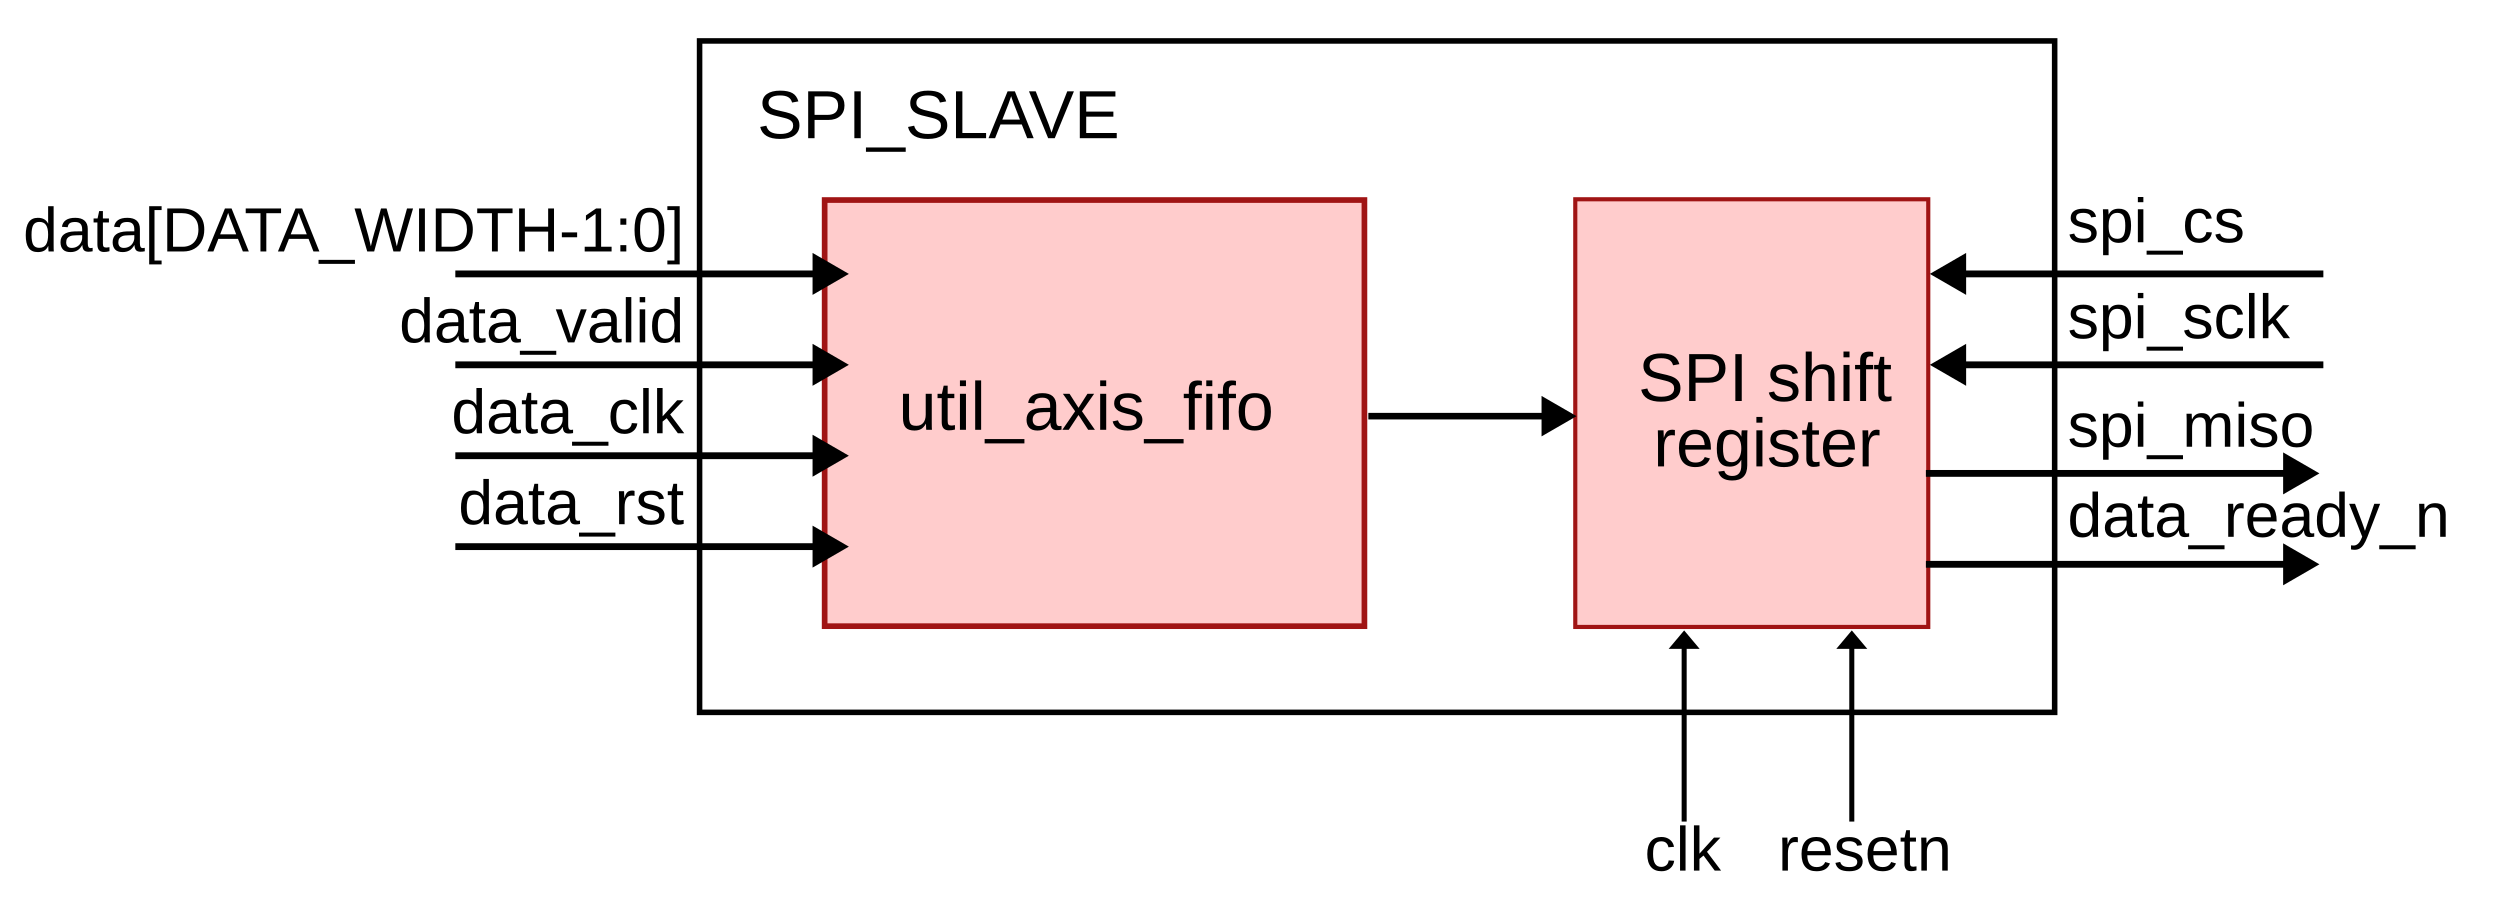
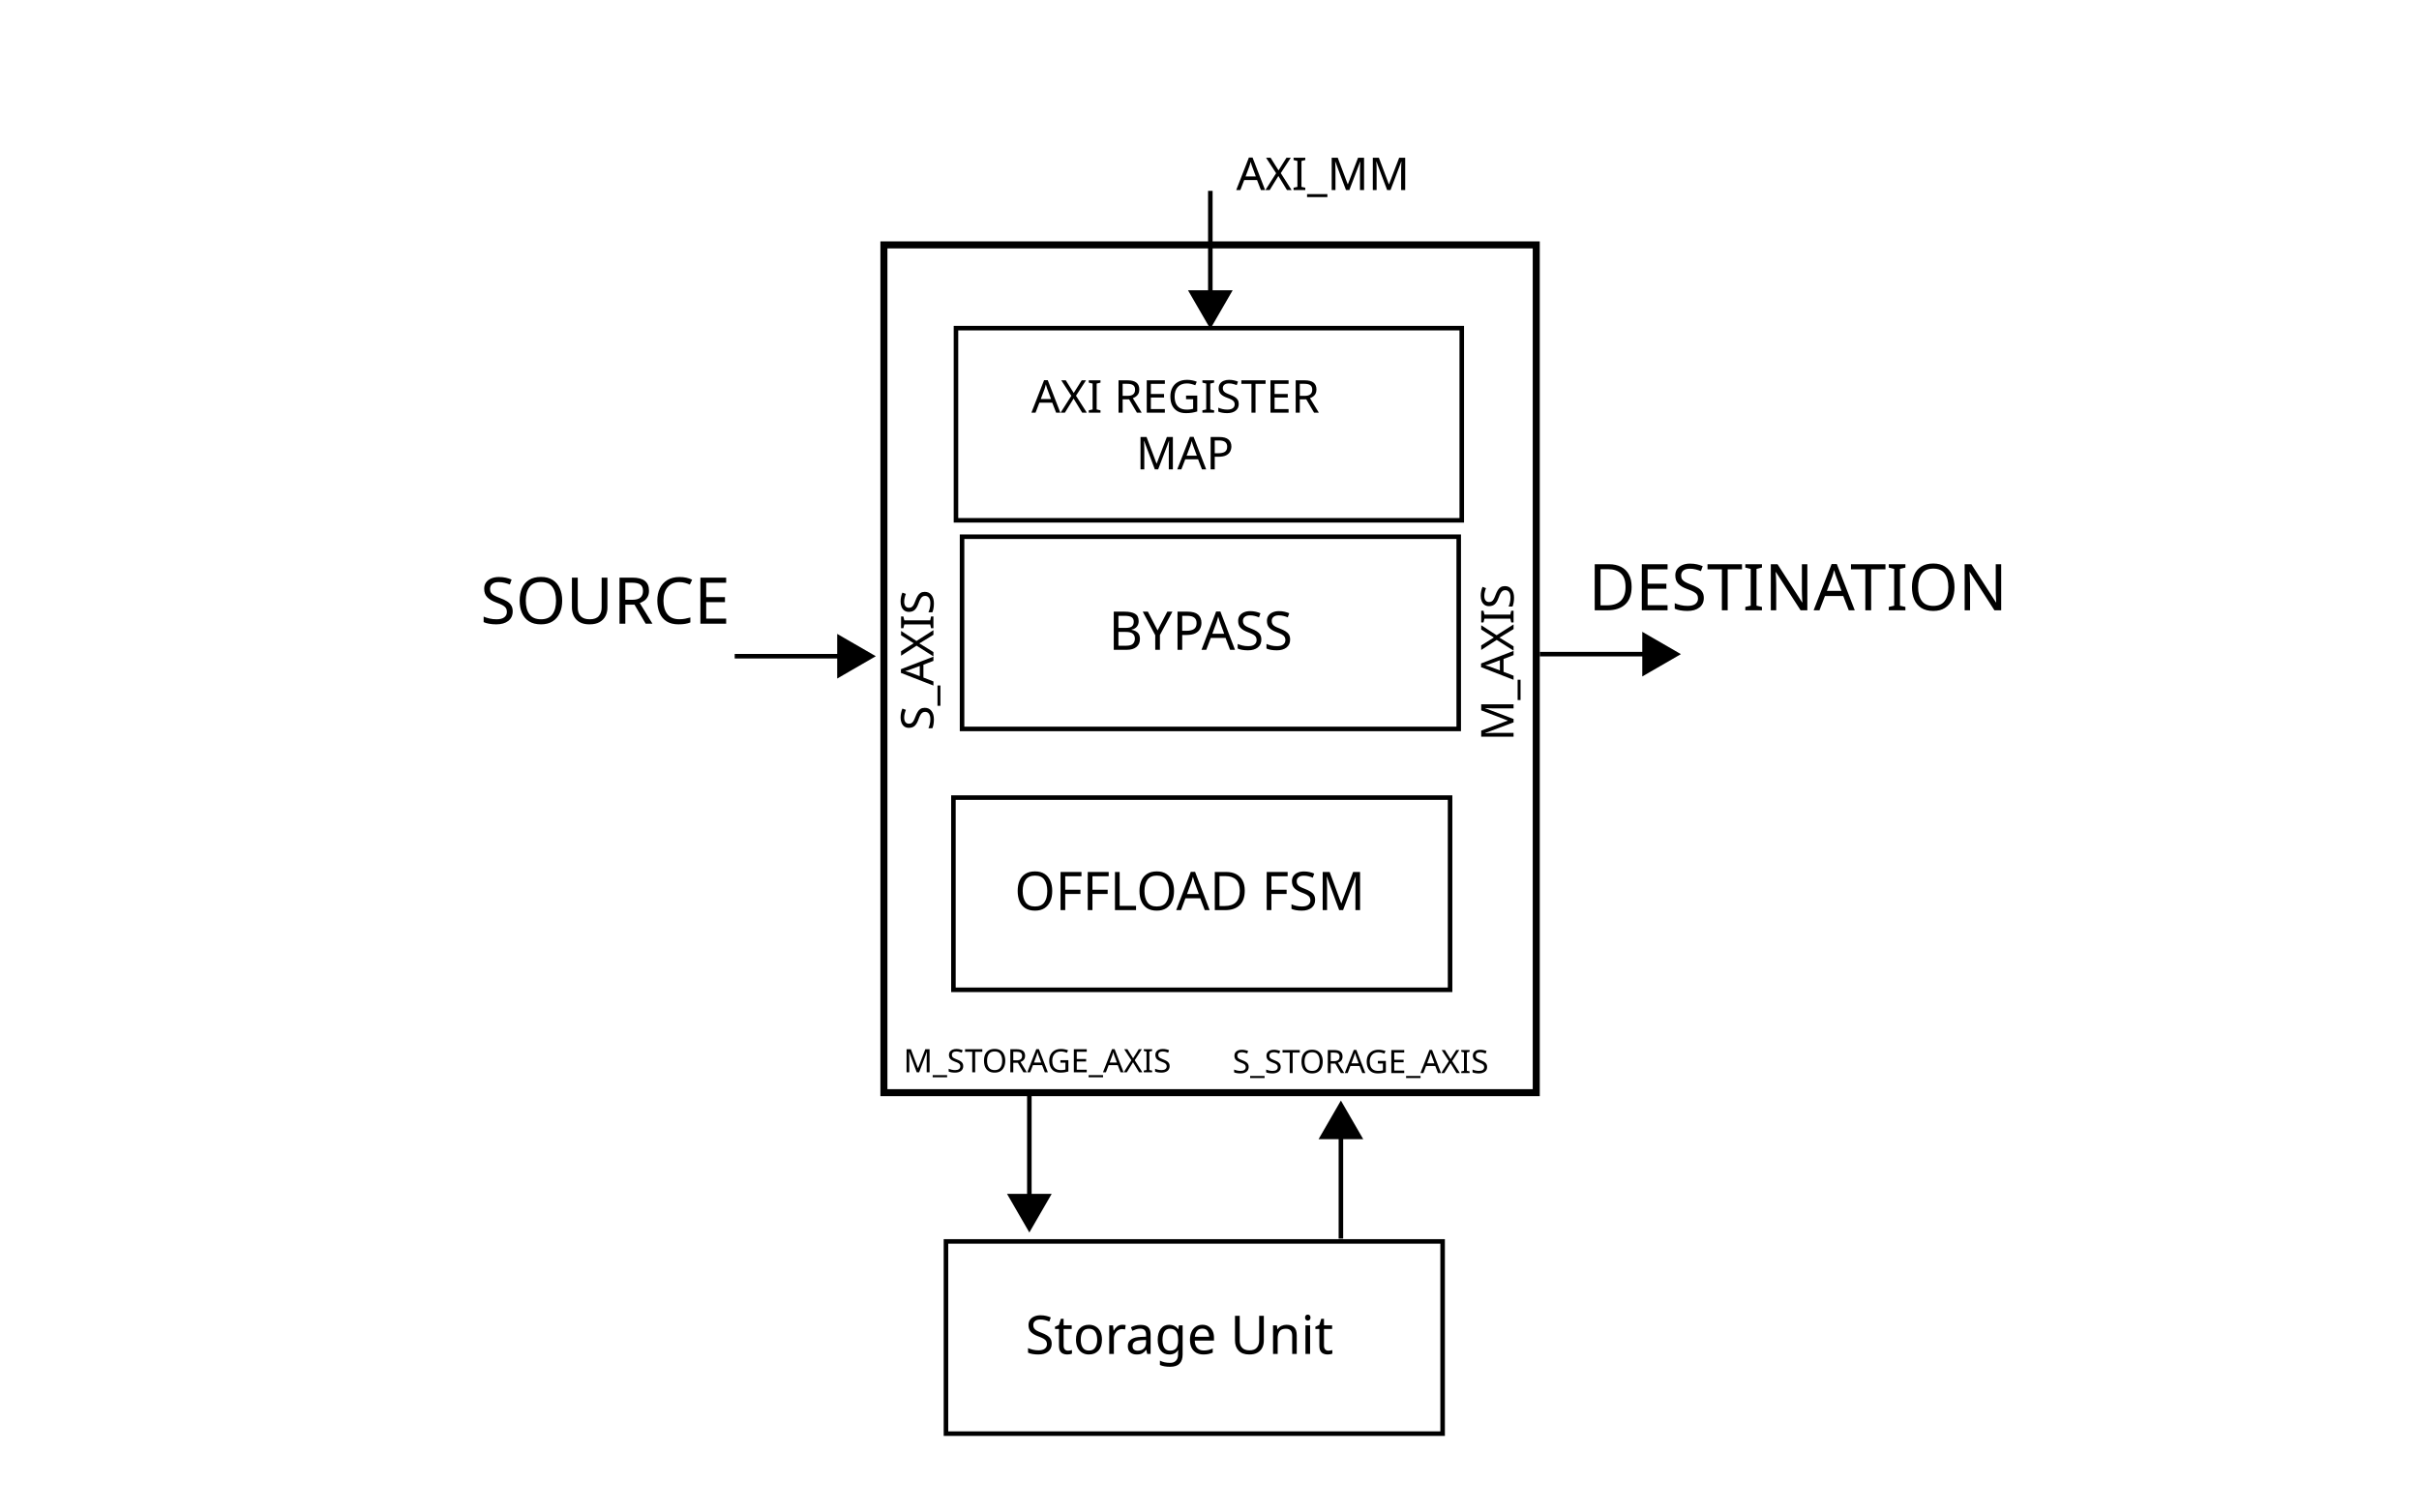
- <svg xmlns="http://www.w3.org/2000/svg" width="440" height="160" viewBox="0 0 440 160" version="1.1" font-family="'Liberation Sans', Helvetica, Arial, sans-serif" id="svg25">
-   <defs id="defs1">
-     <marker id="arw" overflow="visible" orient="auto">
-       <path transform="scale(0.5)" d="M 5.77,0 -2.88,5 V -5 Z" fill="#000000" fill-rule="evenodd" stroke="#000000" stroke-width="1pt" id="path1" />
+ <svg xmlns="http://www.w3.org/2000/svg" width="800" height="500" viewBox="0 0 800 500" id="svg2" version="1.1">
+   <defs id="defs4">
+     <marker orient="auto" refY="0" refX="0" id="marker8368" style="overflow:visible">
+       <path id="path8370" d="m 5.77,0 -8.65,5 0,-10 8.65,5 z" style="fill:#000000;fill-opacity:1;fill-rule:evenodd;stroke:#000000;stroke-width:1pt;stroke-opacity:1" transform="scale(0.8,0.8)" />
    </marker>
-     <marker id="arw-9" overflow="visible" orient="auto">
-       <path transform="scale(0.5)" d="M 5.77,0 -2.88,5 V -5 Z" fill="#000000" fill-rule="evenodd" stroke="#000000" stroke-width="1pt" id="path1-4" />
+     <marker style="overflow:visible" id="marker7024" refX="0" refY="0" orient="auto">
+       <path transform="scale(0.8,0.8)" style="fill:#000000;fill-opacity:1;fill-rule:evenodd;stroke:#000000;stroke-width:1pt;stroke-opacity:1" d="m 5.77,0 -8.65,5 0,-10 8.65,5 z" id="path7026" />
    </marker>
-     <marker id="marker2" overflow="visible" orient="auto">
-       <path transform="scale(0.5)" d="M 5.77,0 -2.88,5 V -5 Z" fill="#000000" fill-rule="evenodd" stroke="#000000" stroke-width="1pt" id="path2" />
+     <marker style="overflow:visible" id="marker6894" refX="0" refY="0" orient="auto">
+       <path transform="scale(0.8,0.8)" style="fill:#000000;fill-opacity:1;fill-rule:evenodd;stroke:#000000;stroke-width:1pt;stroke-opacity:1" d="m 5.77,0 -8.65,5 0,-10 8.65,5 z" id="path6896" />
    </marker>
-     <marker id="marker3" overflow="visible" orient="auto">
-       <path transform="scale(0.5)" d="M 5.77,0 -2.88,5 V -5 Z" fill="#000000" fill-rule="evenodd" stroke="#000000" stroke-width="1pt" id="path3" />
+     <marker style="overflow:visible" id="marker6770" refX="0" refY="0" orient="auto">
+       <path transform="scale(0.8,0.8)" style="fill:#000000;fill-opacity:1;fill-rule:evenodd;stroke:#000000;stroke-width:1pt;stroke-opacity:1" d="m 5.77,0 -8.65,5 0,-10 8.65,5 z" id="path6772" />
    </marker>
-     <marker id="marker4" overflow="visible" orient="auto">
-       <path transform="scale(0.5)" d="M 5.77,0 -2.88,5 V -5 Z" fill="#000000" fill-rule="evenodd" stroke="#000000" stroke-width="1pt" id="path4" />
+     <marker orient="auto" refY="0" refX="0" id="marker6384" style="overflow:visible">
+       <path id="path6386" d="m 5.77,0 -8.65,5 0,-10 8.65,5 z" style="fill:#000000;fill-opacity:1;fill-rule:evenodd;stroke:#000000;stroke-width:1pt;stroke-opacity:1" transform="scale(0.8,0.8)" />
+     </marker>
+     <marker orient="auto" refY="0" refX="0" id="marker5850" style="overflow:visible">
+       <path id="path5852" d="m 5.77,0 -8.65,5 0,-10 8.65,5 z" style="fill:#000000;fill-opacity:1;fill-rule:evenodd;stroke:#000000;stroke-width:1pt;stroke-opacity:1" transform="scale(0.8,0.8)" />
+     </marker>
+     <marker orient="auto" refY="0" refX="0" id="marker5774" style="overflow:visible">
+       <path id="path5776" d="m 5.77,0 -8.65,5 0,-10 8.65,5 z" style="fill:#000000;fill-opacity:1;fill-rule:evenodd;stroke:#000000;stroke-width:1pt;stroke-opacity:1" transform="scale(0.8,0.8)" />
+     </marker>
+     <marker orient="auto" refY="0" refX="0" id="TriangleOutL-5-7-7-3-2" style="overflow:visible">
+       <path id="path4988-2-1-3-5-5" d="m 5.77,0 -8.65,5 0,-10 8.65,5 z" style="fill:#000000;fill-opacity:1;fill-rule:evenodd;stroke:#000000;stroke-width:1pt;stroke-opacity:1" transform="scale(0.8,0.8)" />
+     </marker>
+     <marker orient="auto" refY="0" refX="0" id="TriangleOutL-5-7-7" style="overflow:visible">
+       <path id="path4988-2-1-3" d="m 5.77,0 -8.65,5 0,-10 8.65,5 z" style="fill:#000000;fill-opacity:1;fill-rule:evenodd;stroke:#000000;stroke-width:1pt;stroke-opacity:1" transform="scale(0.8,0.8)" />
+     </marker>
+     <marker orient="auto" refY="0" refX="0" id="TriangleOutL-5-7" style="overflow:visible">
+       <path id="path4988-2-1" d="m 5.77,0 -8.65,5 0,-10 8.65,5 z" style="fill:#000000;fill-opacity:1;fill-rule:evenodd;stroke:#000000;stroke-width:1pt;stroke-opacity:1" transform="scale(0.8,0.8)" />
+     </marker>
+     <marker orient="auto" refY="0" refX="0" id="TriangleOutL-5" style="overflow:visible">
+       <path id="path4988-2" d="m 5.77,0 -8.65,5 0,-10 8.65,5 z" style="fill:#000000;fill-opacity:1;fill-rule:evenodd;stroke:#000000;stroke-width:1pt;stroke-opacity:1" transform="scale(0.8,0.8)" />
+     </marker>
+     <marker orient="auto" refY="0" refX="0" id="TriangleOutL" style="overflow:visible">
+       <path id="path4988" d="m 5.77,0 -8.65,5 0,-10 8.65,5 z" style="fill:#000000;fill-opacity:1;fill-rule:evenodd;stroke:#000000;stroke-width:1pt;stroke-opacity:1" transform="scale(0.8,0.8)" />
+     </marker>
+     <marker orient="auto" refY="0" refX="0" id="TriangleOutL-5-7-7-2" style="overflow:visible">
+       <path id="path4988-2-1-3-6" d="m 5.77,0 -8.65,5 0,-10 8.65,5 z" style="fill:#000000;fill-opacity:1;fill-rule:evenodd;stroke:#000000;stroke-width:1pt;stroke-opacity:1" transform="scale(0.8,0.8)" />
+     </marker>
+     <marker orient="auto" refY="0" refX="0" id="marker5850-1" style="overflow:visible">
+       <path id="path5852-8" d="m 5.77,0 -8.65,5 0,-10 8.65,5 z" style="fill:#000000;fill-opacity:1;fill-rule:evenodd;stroke:#000000;stroke-width:1pt;stroke-opacity:1" transform="scale(0.8,0.8)" />
+     </marker>
+     <marker orient="auto" refY="0" refX="0" id="marker5774-7" style="overflow:visible">
+       <path id="path5776-7" d="m 5.77,0 -8.65,5 0,-10 8.65,5 z" style="fill:#000000;fill-opacity:1;fill-rule:evenodd;stroke:#000000;stroke-width:1pt;stroke-opacity:1" transform="scale(0.8,0.8)" />
+     </marker>
+     <marker orient="auto" refY="0" refX="0" id="TriangleOutL-5-7-7-9" style="overflow:visible">
+       <path id="path4988-2-1-3-9" d="M 5.77,0 -2.88,5 V -5 Z" style="fill:#000000;fill-opacity:1;fill-rule:evenodd;stroke:#000000;stroke-width:1pt;stroke-opacity:1" transform="scale(0.8)" />
+     </marker>
+     <marker orient="auto" refY="0" refX="0" id="marker8368-5" style="overflow:visible">
+       <path id="path8370-8" d="M 5.77,0 -2.88,5 V -5 Z" style="fill:#000000;fill-opacity:1;fill-rule:evenodd;stroke:#000000;stroke-width:1pt;stroke-opacity:1" transform="scale(0.8)" />
+     </marker>
+     <marker orient="auto" refY="0" refX="0" id="marker8368-5-6" style="overflow:visible">
+       <path id="path8370-8-4" d="M 5.77,0 -2.88,5 V -5 Z" style="fill:#000000;fill-opacity:1;fill-rule:evenodd;stroke:#000000;stroke-width:1pt;stroke-opacity:1" transform="scale(0.8)" />
    </marker>
  </defs>
-   <rect x="123.126" y="7.205" width="238.494" height="118.171" fill="#d3d7cf" fill-rule="evenodd" stroke="#000000" stroke-width="0.976" id="rect1" style="fill:none" />
-   <text x="133.249" y="24.327" font-size="12px" font-weight="bold" id="text1">
-     <tspan style="font-style:normal;font-variant:normal;font-weight:normal;font-stretch:normal;font-family:'Liberation Sans', Helvetica, Arial, sans-serif;-inkscape-font-specification:'Liberation Sans, Helvetica, Arial, sans-serif'" id="tspan25">SPI_SLAVE</tspan>
-   </text>
-   <rect x="145.138" y="35.207" width="95" height="75" fill="#fce94f" fill-rule="evenodd" stroke="#000" stroke-width="1" id="rect3" style="fill:#ffcccc;fill-opacity:1;stroke:#a01414;stroke-opacity:1" />
-   <text x="192.829" y="75.65" text-anchor="middle" font-size="12px" id="text4">
-     <tspan id="tspan26" x="192.829" y="75.65">util_axis_fifo</tspan>
-     <tspan id="tspan27" x="192.829" y="90.65" />
-   </text>
-   <text x="207" y="139" text-anchor="middle" font-size="12px" id="text5" />
-   <text x="207" y="158" text-anchor="middle" font-size="9px" fill="#333333" id="text6" />
-   <rect x="277.249" y="35.072" width="62.126" height="75.271" fill="#729fcf" fill-rule="evenodd" stroke="#000" stroke-width="0.729" id="rect6" style="fill:#ffcccc;fill-opacity:1;stroke:#a01414;stroke-opacity:1" />
-   <text x="310.645" y="70.576" text-anchor="middle" font-size="12px" id="text7">SPI shift</text>
-   <text x="310.991" y="82.083" text-anchor="middle" font-size="12px" id="text8">register</text>
-   <line x1="240.829" y1="73.244" x2="273.365" y2="73.244" stroke="#000000" stroke-width="1.157" marker-end="url(#arw)" id="line10" />
-   <g stroke="#000000" stroke-width="1.2" marker-end="url(#arw)" id="g14" transform="translate(-14.86175,-59.79263)">
-     <line x1="95" y1="108" x2="160" y2="108" id="line11" />
-     <line x1="95" y1="124" x2="160" y2="124" id="line12" />
-     <line x1="95" y1="140" x2="160" y2="140" id="line13" />
-     <line x1="95" y1="156" x2="160" y2="156" id="line14" />
-   </g>
-   <g font-size="11px" text-anchor="end" id="g17" transform="translate(30.41475,-67.74193)">
-     <text x="90" y="112" id="text14">data[DATA_WIDTH-1:0]</text>
-     <text x="90" y="128" id="text15">data_valid</text>
-     <text x="90" y="144" id="text16">data_clk</text>
-     <text x="90" y="160" id="text17">data_rst</text>
-   </g>
-   <g font-size="11px" text-anchor="start" id="g23" transform="translate(-70.50691,-38.70968)">
-     <text x="434.417" y="81.35" id="text20">spi_cs</text>
-     <text x="434.417" y="98.24" id="text21">spi_sclk</text>
-     <text x="434.417" y="117.341" id="text22">spi_miso</text>
-     <text x="434.38" y="133.194" id="text23">data_ready_n</text>
-   </g>
-   <g stroke="#000000" stroke-width="1.2" marker-end="url(#arw)" id="g24" transform="matrix(0.7376066,0,0,0.5077374,67.75342,11.56935)">
-     <line x1="310" y1="262" x2="310" y2="200" id="line23" />
-     <line x1="350" y1="262" x2="350" y2="200" id="line24" />
-   </g>
-   <g font-size="11px" text-anchor="middle" id="g25" transform="translate(-17.28111,-120.6221)">
-     <text x="313.456" y="273.853" id="text24">clk</text>
-     <text x="345.507" y="273.853" id="text25">resetn</text>
-   </g>
-   <g stroke="#000000" stroke-width="1.2" marker-end="url(#arw-9)" id="g14-8" transform="matrix(-1,0,0,1,539.5101,-106.7974)" style="marker-end:url(#arw-9)">
-     <line x1="130.599" y1="155.005" x2="195.599" y2="155.005" id="line11-2" style="marker-end:url(#arw-9)" />
-     <line x1="130.599" y1="171.005" x2="195.599" y2="171.005" id="line12-4" style="marker-end:url(#arw-9)" />
-     <line x1="200.552" y1="190.115" x2="135.552" y2="190.115" id="line13-5" style="marker-end:url(#arw-9)" />
-     <line x1="200.552" y1="206.115" x2="135.552" y2="206.115" id="line14-5" style="marker-end:url(#arw-9)" />
+   <g id="layer1" transform="translate(0,-552.3622)">
+     <rect style="color:#000000;clip-rule:nonzero;display:inline;overflow:visible;visibility:visible;isolation:auto;mix-blend-mode:normal;color-interpolation:sRGB;color-interpolation-filters:linearRGB;solid-color:#000000;solid-opacity:1;fill:none;fill-opacity:1;fill-rule:evenodd;stroke:#000000;stroke-width:1.5;stroke-linecap:butt;stroke-linejoin:miter;stroke-miterlimit:4;stroke-dasharray:none;stroke-dashoffset:0;stroke-opacity:1;color-rendering:auto;image-rendering:auto;shape-rendering:auto;text-rendering:auto;enable-background:accumulate" id="rect4733-3" width="164.253" height="63.582" x="315.31" y="816.201" />
+     <text xml:space="preserve" style="font-style:normal;font-weight:normal;line-height:0%;font-family:sans-serif;letter-spacing:0px;word-spacing:0px;fill:#000000;fill-opacity:1;stroke:none;stroke-width:1px;stroke-linecap:butt;stroke-linejoin:miter;stroke-opacity:1" x="338.614" y="845.603" id="text4836-1" transform="scale(0.9908359,1.009249)">
+       <tspan id="tspan4838-5" x="338.614" y="845.603" style="font-size:17.5px;line-height:1.25">OFFLOAD FSM</tspan>
+     </text>
+     <rect style="color:#000000;clip-rule:nonzero;display:inline;overflow:visible;visibility:visible;opacity:1;isolation:auto;mix-blend-mode:normal;color-interpolation:sRGB;color-interpolation-filters:linearRGB;solid-color:#000000;solid-opacity:1;fill:none;fill-opacity:1;fill-rule:evenodd;stroke:#000000;stroke-width:2.322;stroke-linecap:butt;stroke-linejoin:miter;stroke-miterlimit:4;stroke-dasharray:none;stroke-dashoffset:0;stroke-opacity:1;color-rendering:auto;image-rendering:auto;shape-rendering:auto;text-rendering:auto;enable-background:accumulate" id="rect4731" width="215.739" height="280.435" x="292.321" y="633.373" />
+     <rect style="color:#000000;clip-rule:nonzero;display:inline;overflow:visible;visibility:visible;opacity:1;isolation:auto;mix-blend-mode:normal;color-interpolation:sRGB;color-interpolation-filters:linearRGB;solid-color:#000000;solid-opacity:1;fill:none;fill-opacity:1;fill-rule:evenodd;stroke:#000000;stroke-width:1.5;stroke-linecap:butt;stroke-linejoin:miter;stroke-miterlimit:4;stroke-dasharray:none;stroke-dashoffset:0;stroke-opacity:1;color-rendering:auto;image-rendering:auto;shape-rendering:auto;text-rendering:auto;enable-background:accumulate" id="rect4733" width="164.253" height="63.582" x="318.168" y="729.904" />
+     <rect style="color:#000000;clip-rule:nonzero;display:inline;overflow:visible;visibility:visible;opacity:1;isolation:auto;mix-blend-mode:normal;color-interpolation:sRGB;color-interpolation-filters:linearRGB;solid-color:#000000;solid-opacity:1;fill:none;fill-opacity:1;fill-rule:evenodd;stroke:#000000;stroke-width:1.5;stroke-linecap:butt;stroke-linejoin:miter;stroke-miterlimit:4;stroke-dasharray:none;stroke-dashoffset:0;stroke-opacity:1;color-rendering:auto;image-rendering:auto;shape-rendering:auto;text-rendering:auto;enable-background:accumulate" id="rect4733-2" width="167.27" height="63.568" x="316.155" y="660.909" />
+     <text xml:space="preserve" style="font-style:normal;font-weight:normal;line-height:0%;font-family:sans-serif;letter-spacing:0px;word-spacing:0px;fill:#000000;fill-opacity:1;stroke:none;stroke-width:1px;stroke-linecap:butt;stroke-linejoin:miter;stroke-opacity:1" x="399.665" y="688.87" id="text4804">
+       <tspan id="tspan4806" x="399.665" y="688.87" style="font-size:15px;line-height:1.25;text-align:center;text-anchor:middle">AXI REGISTER</tspan>
+       <tspan x="399.665" y="707.62" id="tspan4808" style="font-size:15px;line-height:1.25;text-align:center;text-anchor:middle">MAP</tspan>
+     </text>
+     <text xml:space="preserve" style="font-style:normal;font-weight:normal;line-height:0%;font-family:sans-serif;letter-spacing:0px;word-spacing:0px;fill:#000000;fill-opacity:1;stroke:none;stroke-width:1px;stroke-linecap:butt;stroke-linejoin:miter;stroke-opacity:1" x="370.044" y="760.277" id="text4836" transform="scale(0.9908359,1.009249)">
+       <tspan id="tspan4838" x="370.044" y="760.277" style="font-size:17.5px;line-height:1.25">BYPASS</tspan>
+     </text>
+     <path style="fill:none;fill-rule:evenodd;stroke:#000000;stroke-width:1.5;stroke-linecap:butt;stroke-linejoin:miter;stroke-miterlimit:4;stroke-dasharray:none;stroke-opacity:1;marker-end:url(#TriangleOutL-5-7-7)" d="m 242.978,769.435 h 38.148" id="path4840" />
+     <text xml:space="preserve" style="font-style:normal;font-weight:normal;line-height:0%;font-family:sans-serif;letter-spacing:0px;word-spacing:0px;fill:#000000;fill-opacity:1;stroke:none;stroke-width:1px;stroke-linecap:butt;stroke-linejoin:miter;stroke-opacity:1" x="-794.033" y="308.699" id="text5814" transform="rotate(-90)">
+       <tspan id="tspan5816" x="-794.033" y="308.699" style="font-size:15px;line-height:1.25">S_AXIS</tspan>
+     </text>
+     <path style="fill:none;fill-rule:evenodd;stroke:#000000;stroke-width:1.5;stroke-linecap:butt;stroke-linejoin:miter;stroke-miterlimit:4;stroke-dasharray:none;stroke-opacity:1;marker-end:url(#marker8368)" d="m 400.276,615.495 v 37.143" id="path8360" />
+     <text xml:space="preserve" style="font-style:normal;font-weight:normal;line-height:0%;font-family:sans-serif;letter-spacing:0px;word-spacing:0px;fill:#000000;fill-opacity:1;stroke:none;stroke-width:1px;stroke-linecap:butt;stroke-linejoin:miter;stroke-opacity:1" x="408.837" y="615.24" id="text8660">
+       <tspan id="tspan8662" x="408.837" y="615.24" style="font-size:15px;line-height:1.25">AXI_MM</tspan>
+     </text>
+     <text xml:space="preserve" style="font-style:normal;font-weight:normal;font-size:21.333px;line-height:1.25;font-family:sans-serif;letter-spacing:0px;word-spacing:0px;fill:#000000;fill-opacity:1;stroke:none" x="214.008" y="713.129" id="text2292">
+       <tspan id="tspan2290" x="214.008" y="732.004" style="text-align:center;text-anchor:middle" />
+       <tspan x="214.008" y="758.67" id="tspan2294" style="text-align:center;text-anchor:middle">SOURCE</tspan>
+     </text>
+     <text xml:space="preserve" style="font-style:normal;font-weight:normal;line-height:0%;font-family:sans-serif;letter-spacing:0px;word-spacing:0px;fill:#000000;fill-opacity:1;stroke:none;stroke-width:1px;stroke-linecap:butt;stroke-linejoin:miter;stroke-opacity:1" x="-797.504" y="500.56" id="text5814-4" transform="rotate(-90)">
+       <tspan id="tspan5816-4" x="-797.504" y="500.56" style="font-size:15px;line-height:1.25">M_AXIS</tspan>
+     </text>
+     <path style="fill:none;fill-rule:evenodd;stroke:#000000;stroke-width:1.5;stroke-linecap:butt;stroke-linejoin:miter;stroke-miterlimit:4;stroke-dasharray:none;stroke-opacity:1;marker-end:url(#TriangleOutL-5-7-7-9)" d="m 509.234,768.747 h 38.148" id="path4840-4" />
+     <text xml:space="preserve" style="font-style:normal;font-weight:normal;font-size:21.333px;line-height:1.25;font-family:sans-serif;letter-spacing:0px;word-spacing:0px;fill:#000000;fill-opacity:1;stroke:none" x="608.481" y="708.695" id="text2292-9">
+       <tspan id="tspan2290-3" x="608.481" y="727.57" style="text-align:center;text-anchor:middle" />
+       <tspan x="608.481" y="754.237" id="tspan2294-9" style="text-align:center;text-anchor:middle">DESTINATION</tspan>
+     </text>
+     <path style="fill:none;fill-rule:evenodd;stroke:#000000;stroke-width:1.5;stroke-linecap:butt;stroke-linejoin:miter;stroke-miterlimit:4;stroke-dasharray:none;stroke-opacity:1;marker-end:url(#marker8368-5)" d="m 340.421,914.398 v 37.143" id="path8360-3" />
+     <path style="fill:none;fill-rule:evenodd;stroke:#000000;stroke-width:1.5;stroke-linecap:butt;stroke-linejoin:miter;stroke-miterlimit:4;stroke-dasharray:none;stroke-opacity:1;marker-end:url(#marker8368-5-6)" d="M 443.457,962.083 V 924.94" id="path8360-3-5" />
+     <text xml:space="preserve" style="font-style:normal;font-weight:normal;line-height:0%;font-family:sans-serif;letter-spacing:0px;word-spacing:0px;fill:#000000;fill-opacity:1;stroke:none;stroke-width:1px;stroke-linecap:butt;stroke-linejoin:miter;stroke-opacity:1" x="298.787" y="907.069" id="text5814-3">
+       <tspan id="tspan5816-8" x="298.787" y="907.069" style="font-size:10.667px;line-height:0">M_STORAGE_AXIS</tspan>
+     </text>
+     <text xml:space="preserve" style="font-style:normal;font-weight:normal;line-height:0%;font-family:sans-serif;letter-spacing:0px;word-spacing:0px;fill:#000000;fill-opacity:1;stroke:none;stroke-width:1px;stroke-linecap:butt;stroke-linejoin:miter;stroke-opacity:1" x="407.596" y="907.333" id="text5814-3-0">
+       <tspan id="tspan5816-8-3" x="407.596" y="907.333" style="font-size:10.667px;line-height:1.25">S_STORAGE_AXIS</tspan>
+     </text>
+     <rect style="color:#000000;clip-rule:nonzero;display:inline;overflow:visible;visibility:visible;isolation:auto;mix-blend-mode:normal;color-interpolation:sRGB;color-interpolation-filters:linearRGB;solid-color:#000000;solid-opacity:1;fill:none;fill-opacity:1;fill-rule:evenodd;stroke:#000000;stroke-width:1.5;stroke-linecap:butt;stroke-linejoin:miter;stroke-miterlimit:4;stroke-dasharray:none;stroke-dashoffset:0;stroke-opacity:1;color-rendering:auto;image-rendering:auto;shape-rendering:auto;text-rendering:auto;enable-background:accumulate" id="rect4733-3-2" width="164.253" height="63.582" x="312.843" y="963.018" />
+     <text xml:space="preserve" style="font-style:normal;font-weight:normal;line-height:0%;font-family:sans-serif;letter-spacing:0px;word-spacing:0px;fill:#000000;fill-opacity:1;stroke:none;stroke-width:1px;stroke-linecap:butt;stroke-linejoin:miter;stroke-opacity:1" x="342.241" y="991.074" id="text4836-1-1" transform="scale(0.9908359,1.009249)">
+       <tspan id="tspan4838-5-5" x="342.241" y="991.074" style="font-size:17.5px;line-height:1.25">Storage Unit</tspan>
+     </text>
  </g>
</svg>
